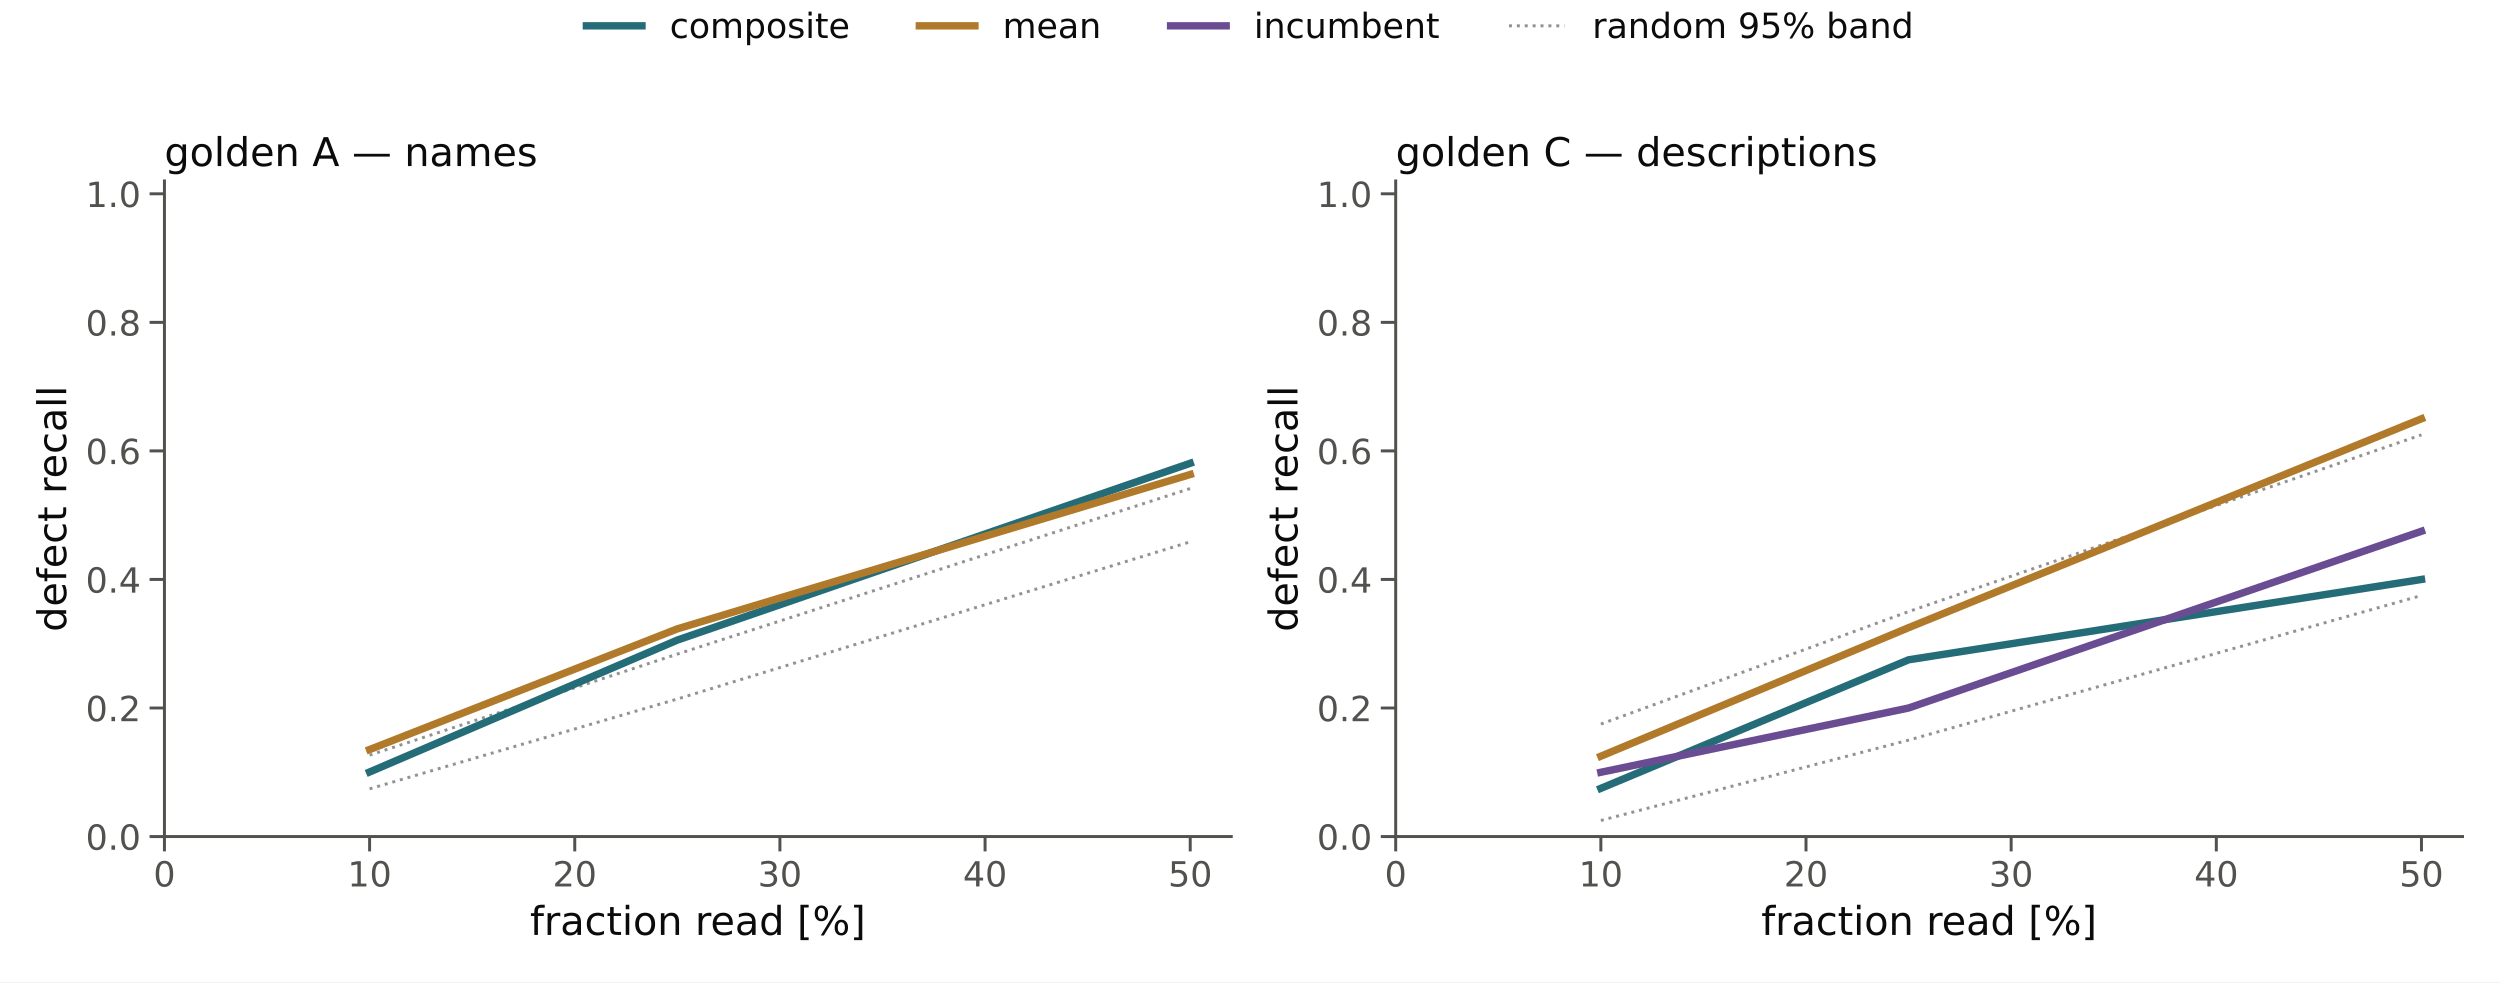
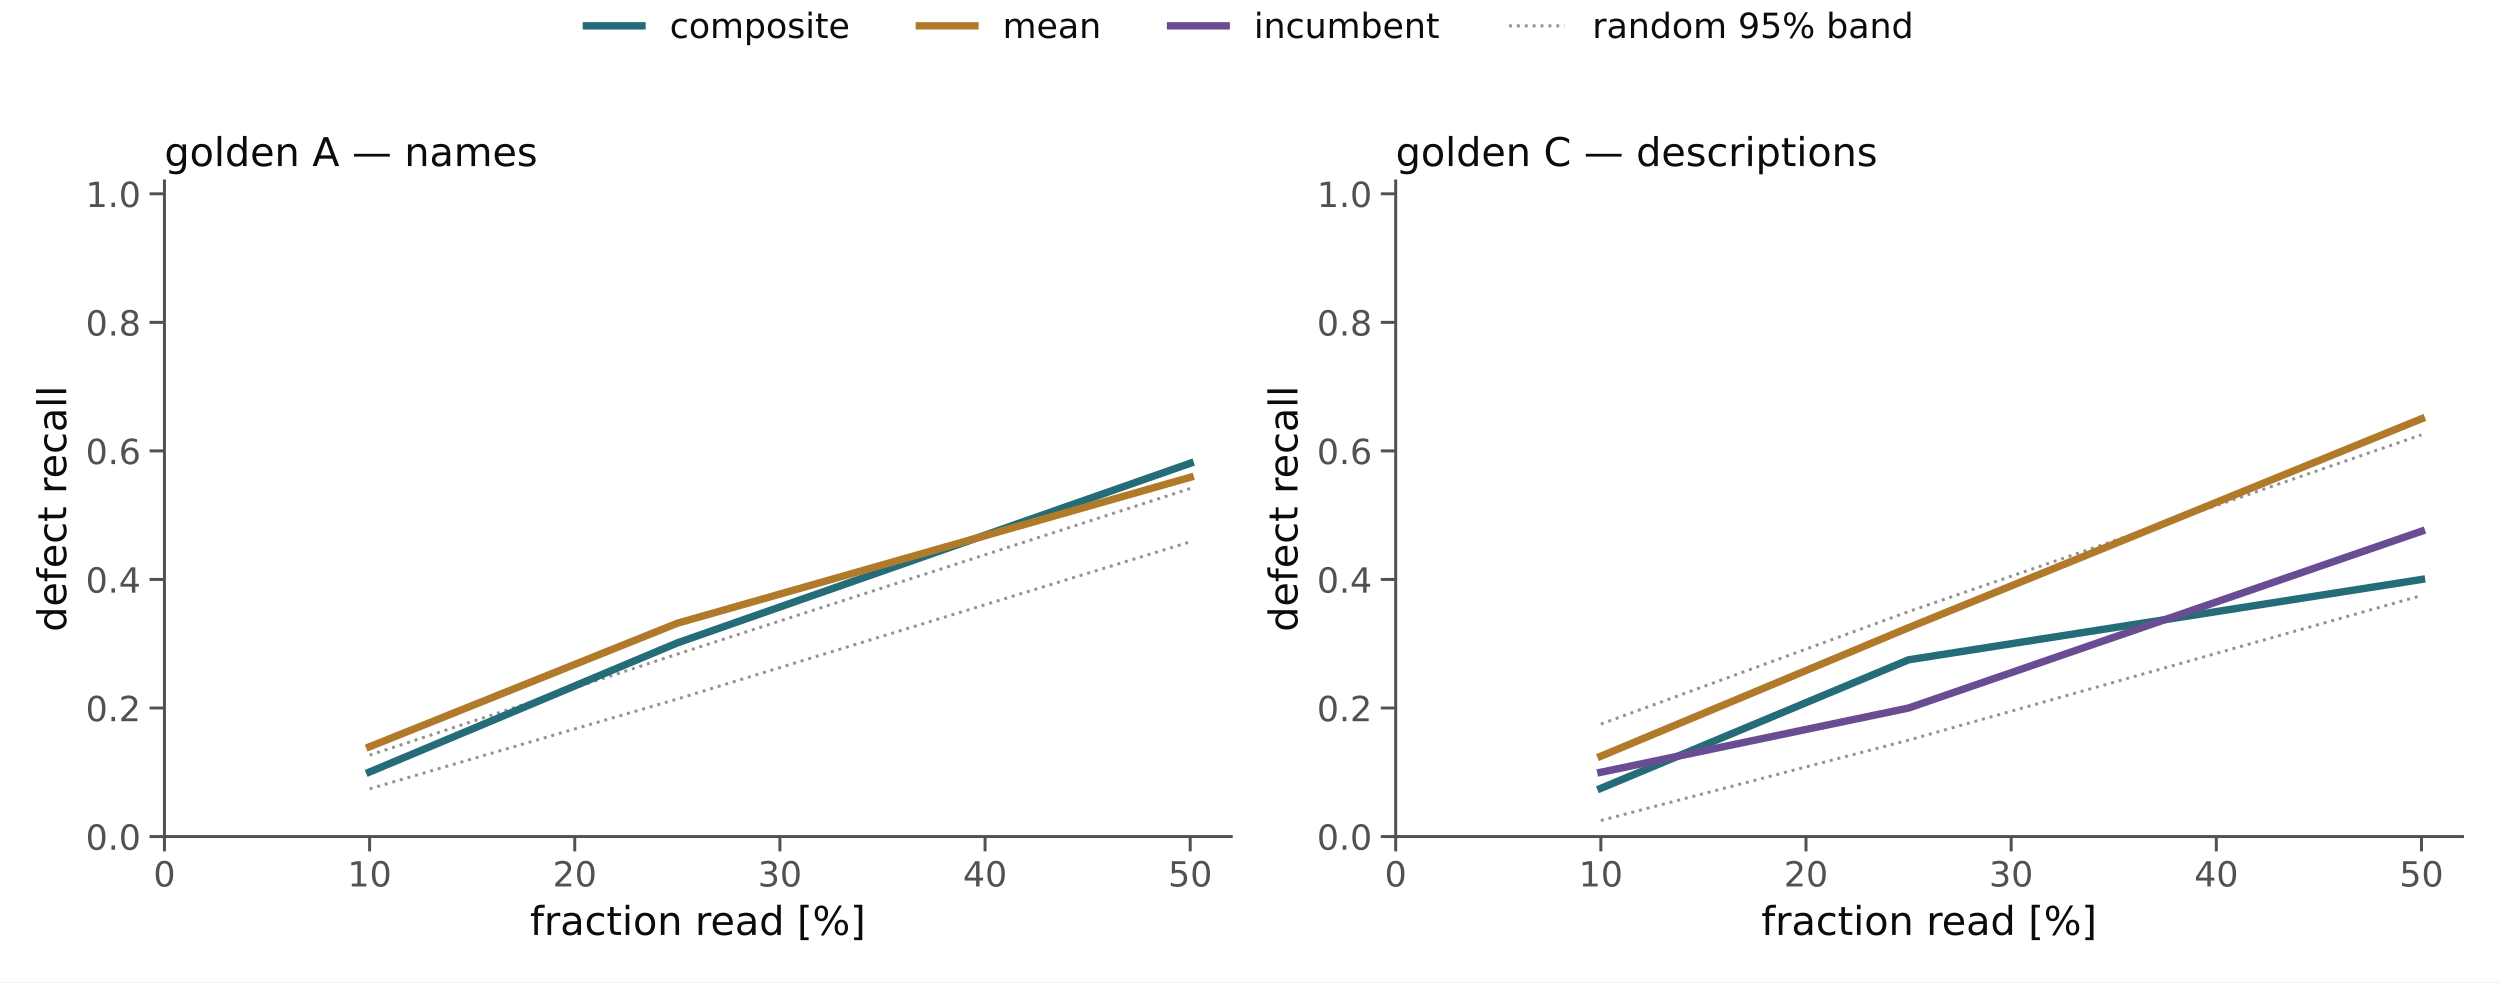
<svg xmlns="http://www.w3.org/2000/svg" xmlns:xlink="http://www.w3.org/1999/xlink" width="1008pt" height="396pt" viewBox="0 0 1008 396" version="1.1">
  <defs>
    <style type="text/css">*{stroke-linejoin: round; stroke-linecap: butt}</style>
  </defs>
  <g id="figure_1">
    <g id="patch_1">
      <path d="M 0 396  L 1008 396  L 1008 0  L 0 0  z " style="fill: #ffffff" />
    </g>
    <g id="axes_1">
      <g id="patch_2">
        <path d="M 66.304 337.296  L 496.44 337.296  L 496.44 72.96  L 66.304 72.96  z " style="fill: #ffffff" />
      </g>
      <g id="line2d_1">
-         <path d="M 149.022 318.058  L 273.1 281.844  L 479.896 218.471  " clip-path="url(#pbb25fc7403)" style="fill: none; stroke-dasharray: 1.2,1.98; stroke-dashoffset: 0; stroke: #929292; stroke-width: 1.2" />
+         <path d="M 149.022 318.058  L 273.1 281.844  L 479.896 218.471  " clip-path="url(#p9805dc45f2)" style="fill: none; stroke-dasharray: 1.2,1.98; stroke-dashoffset: 0; stroke: #929292; stroke-width: 1.2" />
      </g>
      <g id="line2d_2">
-         <path d="M 149.022 304.478  L 273.1 263.737  L 479.896 196.969  " clip-path="url(#pbb25fc7403)" style="fill: none; stroke-dasharray: 1.2,1.98; stroke-dashoffset: 0; stroke: #929292; stroke-width: 1.2" />
+         <path d="M 149.022 304.478  L 273.1 263.737  L 479.896 196.969  " clip-path="url(#p9805dc45f2)" style="fill: none; stroke-dasharray: 1.2,1.98; stroke-dashoffset: 0; stroke: #929292; stroke-width: 1.2" />
      </g>
      <g id="matplotlib.axis_1">
        <g id="xtick_1">
          <g id="line2d_3">
            <defs>
-               <path id="m5bf0caa13a" d="M 0 0  L 0 6  " style="stroke: #52514e; stroke-width: 1.2" />
+               <path id="m4ca67aa78f" d="M 0 0  L 0 6  " style="stroke: #52514e; stroke-width: 1.2" />
            </defs>
            <g>
-               <use xlink:href="#m5bf0caa13a" x="66.304" y="337.296" style="fill: #52514e; stroke: #52514e; stroke-width: 1.2" />
+               <use xlink:href="#m4ca67aa78f" x="66.304" y="337.296" style="fill: #52514e; stroke: #52514e; stroke-width: 1.2" />
            </g>
          </g>
          <g id="text_1">
            <g style="fill: #52514e" transform="translate(61.85 357.433) scale(0.14 -0.14)">
              <defs>
                <path id="DejaVuSans-13" d="M 2034 4250  Q 1547 4250 1301 3770  Q 1056 3291 1056 2328  Q 1056 1369 1301 889  Q 1547 409 2034 409  Q 2525 409 2770 889  Q 3016 1369 3016 2328  Q 3016 3291 2770 3770  Q 2525 4250 2034 4250  z M 2034 4750  Q 2819 4750 3233 4129  Q 3647 3509 3647 2328  Q 3647 1150 3233 529  Q 2819 -91 2034 -91  Q 1250 -91 836 529  Q 422 1150 422 2328  Q 422 3509 836 4129  Q 1250 4750 2034 4750  z " transform="scale(0.015625)" />
              </defs>
              <use xlink:href="#DejaVuSans-13" />
            </g>
          </g>
        </g>
        <g id="xtick_2">
          <g id="line2d_4">
            <g>
-               <use xlink:href="#m5bf0caa13a" x="149.022" y="337.296" style="fill: #52514e; stroke: #52514e; stroke-width: 1.2" />
+               <use xlink:href="#m4ca67aa78f" x="149.022" y="337.296" style="fill: #52514e; stroke: #52514e; stroke-width: 1.2" />
            </g>
          </g>
          <g id="text_2">
            <g style="fill: #52514e" transform="translate(140.1148 357.433) scale(0.14 -0.14)">
              <defs>
                <path id="DejaVuSans-14" d="M 794 531  L 1825 531  L 1825 4091  L 703 3866  L 703 4441  L 1819 4666  L 2450 4666  L 2450 531  L 3481 531  L 3481 0  L 794 0  L 794 531  z " transform="scale(0.015625)" />
              </defs>
              <use xlink:href="#DejaVuSans-14" />
              <use xlink:href="#DejaVuSans-13" transform="translate(63.625 0)" />
            </g>
          </g>
        </g>
        <g id="xtick_3">
          <g id="line2d_5">
            <g>
-               <use xlink:href="#m5bf0caa13a" x="231.741" y="337.296" style="fill: #52514e; stroke: #52514e; stroke-width: 1.2" />
+               <use xlink:href="#m4ca67aa78f" x="231.741" y="337.296" style="fill: #52514e; stroke: #52514e; stroke-width: 1.2" />
            </g>
          </g>
          <g id="text_3">
            <g style="fill: #52514e" transform="translate(222.8333 357.433) scale(0.14 -0.14)">
              <defs>
                <path id="DejaVuSans-15" d="M 1228 531  L 3431 531  L 3431 0  L 469 0  L 469 531  Q 828 903 1448 1529  Q 2069 2156 2228 2338  Q 2531 2678 2651 2914  Q 2772 3150 2772 3378  Q 2772 3750 2511 3984  Q 2250 4219 1831 4219  Q 1534 4219 1204 4116  Q 875 4013 500 3803  L 500 4441  Q 881 4594 1212 4672  Q 1544 4750 1819 4750  Q 2544 4750 2975 4387  Q 3406 4025 3406 3419  Q 3406 3131 3298 2873  Q 3191 2616 2906 2266  Q 2828 2175 2409 1742  Q 1991 1309 1228 531  z " transform="scale(0.015625)" />
              </defs>
              <use xlink:href="#DejaVuSans-15" />
              <use xlink:href="#DejaVuSans-13" transform="translate(63.625 0)" />
            </g>
          </g>
        </g>
        <g id="xtick_4">
          <g id="line2d_6">
            <g>
-               <use xlink:href="#m5bf0caa13a" x="314.459" y="337.296" style="fill: #52514e; stroke: #52514e; stroke-width: 1.2" />
+               <use xlink:href="#m4ca67aa78f" x="314.459" y="337.296" style="fill: #52514e; stroke: #52514e; stroke-width: 1.2" />
            </g>
          </g>
          <g id="text_4">
            <g style="fill: #52514e" transform="translate(305.5518 357.433) scale(0.14 -0.14)">
              <defs>
                <path id="DejaVuSans-16" d="M 2597 2516  Q 3050 2419 3304 2112  Q 3559 1806 3559 1356  Q 3559 666 3084 287  Q 2609 -91 1734 -91  Q 1441 -91 1130 -33  Q 819 25 488 141  L 488 750  Q 750 597 1062 519  Q 1375 441 1716 441  Q 2309 441 2620 675  Q 2931 909 2931 1356  Q 2931 1769 2642 2001  Q 2353 2234 1838 2234  L 1294 2234  L 1294 2753  L 1863 2753  Q 2328 2753 2575 2939  Q 2822 3125 2822 3475  Q 2822 3834 2567 4026  Q 2313 4219 1838 4219  Q 1578 4219 1281 4162  Q 984 4106 628 3988  L 628 4550  Q 988 4650 1302 4700  Q 1616 4750 1894 4750  Q 2613 4750 3031 4423  Q 3450 4097 3450 3541  Q 3450 3153 3228 2886  Q 3006 2619 2597 2516  z " transform="scale(0.015625)" />
              </defs>
              <use xlink:href="#DejaVuSans-16" />
              <use xlink:href="#DejaVuSans-13" transform="translate(63.625 0)" />
            </g>
          </g>
        </g>
        <g id="xtick_5">
          <g id="line2d_7">
            <g>
-               <use xlink:href="#m5bf0caa13a" x="397.178" y="337.296" style="fill: #52514e; stroke: #52514e; stroke-width: 1.2" />
+               <use xlink:href="#m4ca67aa78f" x="397.178" y="337.296" style="fill: #52514e; stroke: #52514e; stroke-width: 1.2" />
            </g>
          </g>
          <g id="text_5">
            <g style="fill: #52514e" transform="translate(388.2703 357.433) scale(0.14 -0.14)">
              <defs>
                <path id="DejaVuSans-17" d="M 2419 4116  L 825 1625  L 2419 1625  L 2419 4116  z M 2253 4666  L 3047 4666  L 3047 1625  L 3713 1625  L 3713 1100  L 3047 1100  L 3047 0  L 2419 0  L 2419 1100  L 313 1100  L 313 1709  L 2253 4666  z " transform="scale(0.015625)" />
              </defs>
              <use xlink:href="#DejaVuSans-17" />
              <use xlink:href="#DejaVuSans-13" transform="translate(63.625 0)" />
            </g>
          </g>
        </g>
        <g id="xtick_6">
          <g id="line2d_8">
            <g>
-               <use xlink:href="#m5bf0caa13a" x="479.896" y="337.296" style="fill: #52514e; stroke: #52514e; stroke-width: 1.2" />
+               <use xlink:href="#m4ca67aa78f" x="479.896" y="337.296" style="fill: #52514e; stroke: #52514e; stroke-width: 1.2" />
            </g>
          </g>
          <g id="text_6">
            <g style="fill: #52514e" transform="translate(470.9888 357.433) scale(0.14 -0.14)">
              <defs>
                <path id="DejaVuSans-18" d="M 691 4666  L 3169 4666  L 3169 4134  L 1269 4134  L 1269 2991  Q 1406 3038 1543 3061  Q 1681 3084 1819 3084  Q 2600 3084 3056 2656  Q 3513 2228 3513 1497  Q 3513 744 3044 326  Q 2575 -91 1722 -91  Q 1428 -91 1123 -41  Q 819 9 494 109  L 494 744  Q 775 591 1075 516  Q 1375 441 1709 441  Q 2250 441 2565 725  Q 2881 1009 2881 1497  Q 2881 1984 2565 2268  Q 2250 2553 1709 2553  Q 1456 2553 1204 2497  Q 953 2441 691 2322  L 691 4666  z " transform="scale(0.015625)" />
              </defs>
              <use xlink:href="#DejaVuSans-18" />
              <use xlink:href="#DejaVuSans-13" transform="translate(63.625 0)" />
            </g>
          </g>
        </g>
        <g id="text_7">
          <g style="fill: #0b0b0b" transform="translate(213.6969 376.9538) scale(0.16 -0.16)">
            <defs>
              <path id="DejaVuSans-49" d="M 2375 4863  L 2375 4384  L 1825 4384  Q 1516 4384 1395 4259  Q 1275 4134 1275 3809  L 1275 3500  L 2222 3500  L 2222 3053  L 1275 3053  L 1275 0  L 697 0  L 697 3053  L 147 3053  L 147 3500  L 697 3500  L 697 3744  Q 697 4328 969 4595  Q 1241 4863 1831 4863  L 2375 4863  z " transform="scale(0.015625)" />
              <path id="DejaVuSans-55" d="M 2631 2963  Q 2534 3019 2420 3045  Q 2306 3072 2169 3072  Q 1681 3072 1420 2755  Q 1159 2438 1159 1844  L 1159 0  L 581 0  L 581 3500  L 1159 3500  L 1159 2956  Q 1341 3275 1631 3429  Q 1922 3584 2338 3584  Q 2397 3584 2469 3576  Q 2541 3569 2628 3553  L 2631 2963  z " transform="scale(0.015625)" />
              <path id="DejaVuSans-44" d="M 2194 1759  Q 1497 1759 1228 1600  Q 959 1441 959 1056  Q 959 750 1161 570  Q 1363 391 1709 391  Q 2188 391 2477 730  Q 2766 1069 2766 1631  L 2766 1759  L 2194 1759  z M 3341 1997  L 3341 0  L 2766 0  L 2766 531  Q 2569 213 2275 61  Q 1981 -91 1556 -91  Q 1019 -91 701 211  Q 384 513 384 1019  Q 384 1609 779 1909  Q 1175 2209 1959 2209  L 2766 2209  L 2766 2266  Q 2766 2663 2505 2880  Q 2244 3097 1772 3097  Q 1472 3097 1187 3025  Q 903 2953 641 2809  L 641 3341  Q 956 3463 1253 3523  Q 1550 3584 1831 3584  Q 2591 3584 2966 3190  Q 3341 2797 3341 1997  z " transform="scale(0.015625)" />
              <path id="DejaVuSans-46" d="M 3122 3366  L 3122 2828  Q 2878 2963 2633 3030  Q 2388 3097 2138 3097  Q 1578 3097 1268 2742  Q 959 2388 959 1747  Q 959 1106 1268 751  Q 1578 397 2138 397  Q 2388 397 2633 464  Q 2878 531 3122 666  L 3122 134  Q 2881 22 2623 -34  Q 2366 -91 2075 -91  Q 1284 -91 818 406  Q 353 903 353 1747  Q 353 2603 823 3093  Q 1294 3584 2113 3584  Q 2378 3584 2631 3529  Q 2884 3475 3122 3366  z " transform="scale(0.015625)" />
              <path id="DejaVuSans-57" d="M 1172 4494  L 1172 3500  L 2356 3500  L 2356 3053  L 1172 3053  L 1172 1153  Q 1172 725 1289 603  Q 1406 481 1766 481  L 2356 481  L 2356 0  L 1766 0  Q 1100 0 847 248  Q 594 497 594 1153  L 594 3053  L 172 3053  L 172 3500  L 594 3500  L 594 4494  L 1172 4494  z " transform="scale(0.015625)" />
              <path id="DejaVuSans-4c" d="M 603 3500  L 1178 3500  L 1178 0  L 603 0  L 603 3500  z M 603 4863  L 1178 4863  L 1178 4134  L 603 4134  L 603 4863  z " transform="scale(0.015625)" />
              <path id="DejaVuSans-52" d="M 1959 3097  Q 1497 3097 1228 2736  Q 959 2375 959 1747  Q 959 1119 1226 758  Q 1494 397 1959 397  Q 2419 397 2687 759  Q 2956 1122 2956 1747  Q 2956 2369 2687 2733  Q 2419 3097 1959 3097  z M 1959 3584  Q 2709 3584 3137 3096  Q 3566 2609 3566 1747  Q 3566 888 3137 398  Q 2709 -91 1959 -91  Q 1206 -91 779 398  Q 353 888 353 1747  Q 353 2609 779 3096  Q 1206 3584 1959 3584  z " transform="scale(0.015625)" />
              <path id="DejaVuSans-51" d="M 3513 2113  L 3513 0  L 2938 0  L 2938 2094  Q 2938 2591 2744 2837  Q 2550 3084 2163 3084  Q 1697 3084 1428 2787  Q 1159 2491 1159 1978  L 1159 0  L 581 0  L 581 3500  L 1159 3500  L 1159 2956  Q 1366 3272 1645 3428  Q 1925 3584 2291 3584  Q 2894 3584 3203 3211  Q 3513 2838 3513 2113  z " transform="scale(0.015625)" />
              <path id="DejaVuSans-3" transform="scale(0.015625)" />
              <path id="DejaVuSans-48" d="M 3597 1894  L 3597 1613  L 953 1613  Q 991 1019 1311 708  Q 1631 397 2203 397  Q 2534 397 2845 478  Q 3156 559 3463 722  L 3463 178  Q 3153 47 2828 -22  Q 2503 -91 2169 -91  Q 1331 -91 842 396  Q 353 884 353 1716  Q 353 2575 817 3079  Q 1281 3584 2069 3584  Q 2775 3584 3186 3129  Q 3597 2675 3597 1894  z M 3022 2063  Q 3016 2534 2758 2815  Q 2500 3097 2075 3097  Q 1594 3097 1305 2825  Q 1016 2553 972 2059  L 3022 2063  z " transform="scale(0.015625)" />
              <path id="DejaVuSans-47" d="M 2906 2969  L 2906 4863  L 3481 4863  L 3481 0  L 2906 0  L 2906 525  Q 2725 213 2448 61  Q 2172 -91 1784 -91  Q 1150 -91 751 415  Q 353 922 353 1747  Q 353 2572 751 3078  Q 1150 3584 1784 3584  Q 2172 3584 2448 3432  Q 2725 3281 2906 2969  z M 947 1747  Q 947 1113 1208 752  Q 1469 391 1925 391  Q 2381 391 2643 752  Q 2906 1113 2906 1747  Q 2906 2381 2643 2742  Q 2381 3103 1925 3103  Q 1469 3103 1208 2742  Q 947 2381 947 1747  z " transform="scale(0.015625)" />
              <path id="DejaVuSans-3e" d="M 550 4863  L 1875 4863  L 1875 4416  L 1125 4416  L 1125 -397  L 1875 -397  L 1875 -844  L 550 -844  L 550 4863  z " transform="scale(0.015625)" />
              <path id="DejaVuSans-8" d="M 4653 2053  Q 4381 2053 4226 1822  Q 4072 1591 4072 1178  Q 4072 772 4226 539  Q 4381 306 4653 306  Q 4919 306 5073 539  Q 5228 772 5228 1178  Q 5228 1588 5073 1820  Q 4919 2053 4653 2053  z M 4653 2450  Q 5147 2450 5437 2106  Q 5728 1763 5728 1178  Q 5728 594 5436 251  Q 5144 -91 4653 -91  Q 4153 -91 3862 251  Q 3572 594 3572 1178  Q 3572 1766 3864 2108  Q 4156 2450 4653 2450  z M 1428 4353  Q 1159 4353 1004 4120  Q 850 3888 850 3481  Q 850 3069 1003 2837  Q 1156 2606 1428 2606  Q 1700 2606 1854 2837  Q 2009 3069 2009 3481  Q 2009 3884 1853 4118  Q 1697 4353 1428 4353  z M 4250 4750  L 4750 4750  L 1831 -91  L 1331 -91  L 4250 4750  z M 1428 4750  Q 1922 4750 2215 4408  Q 2509 4066 2509 3481  Q 2509 2891 2217 2550  Q 1925 2209 1428 2209  Q 931 2209 642 2551  Q 353 2894 353 3481  Q 353 4063 643 4406  Q 934 4750 1428 4750  z " transform="scale(0.015625)" />
              <path id="DejaVuSans-40" d="M 1947 4863  L 1947 -844  L 622 -844  L 622 -397  L 1369 -397  L 1369 4416  L 622 4416  L 622 4863  L 1947 4863  z " transform="scale(0.015625)" />
            </defs>
            <use xlink:href="#DejaVuSans-49" />
            <use xlink:href="#DejaVuSans-55" transform="translate(35.20312 0)" />
            <use xlink:href="#DejaVuSans-44" transform="translate(76.3125 0)" />
            <use xlink:href="#DejaVuSans-46" transform="translate(137.5938 0)" />
            <use xlink:href="#DejaVuSans-57" transform="translate(192.5781 0)" />
            <use xlink:href="#DejaVuSans-4c" transform="translate(231.7812 0)" />
            <use xlink:href="#DejaVuSans-52" transform="translate(259.5625 0)" />
            <use xlink:href="#DejaVuSans-51" transform="translate(320.75 0)" />
            <use xlink:href="#DejaVuSans-3" transform="translate(384.125 0)" />
            <use xlink:href="#DejaVuSans-55" transform="translate(415.9062 0)" />
            <use xlink:href="#DejaVuSans-48" transform="translate(454.8125 0)" />
            <use xlink:href="#DejaVuSans-44" transform="translate(516.3438 0)" />
            <use xlink:href="#DejaVuSans-47" transform="translate(577.625 0)" />
            <use xlink:href="#DejaVuSans-3" transform="translate(641.1094 0)" />
            <use xlink:href="#DejaVuSans-3e" transform="translate(672.8906 0)" />
            <use xlink:href="#DejaVuSans-8" transform="translate(711.9062 0)" />
            <use xlink:href="#DejaVuSans-40" transform="translate(806.9219 0)" />
          </g>
        </g>
      </g>
      <g id="matplotlib.axis_2">
        <g id="ytick_1">
          <g id="line2d_9">
            <defs>
-               <path id="m9a1c92a030" d="M 0 0  L -6 0  " style="stroke: #52514e; stroke-width: 1.2" />
+               <path id="m4fc214019d" d="M 0 0  L -6 0  " style="stroke: #52514e; stroke-width: 1.2" />
            </defs>
            <g>
-               <use xlink:href="#m9a1c92a030" x="66.304" y="337.296" style="fill: #52514e; stroke: #52514e; stroke-width: 1.2" />
+               <use xlink:href="#m4fc214019d" x="66.304" y="337.296" style="fill: #52514e; stroke: #52514e; stroke-width: 1.2" />
            </g>
          </g>
          <g id="text_8">
            <g style="fill: #52514e" transform="translate(34.53937 342.6146) scale(0.14 -0.14)">
              <defs>
                <path id="DejaVuSans-11" d="M 684 794  L 1344 794  L 1344 0  L 684 0  L 684 794  z " transform="scale(0.015625)" />
              </defs>
              <use xlink:href="#DejaVuSans-13" />
              <use xlink:href="#DejaVuSans-11" transform="translate(63.625 0)" />
              <use xlink:href="#DejaVuSans-13" transform="translate(95.40625 0)" />
            </g>
          </g>
        </g>
        <g id="ytick_2">
          <g id="line2d_10">
            <g>
-               <use xlink:href="#m9a1c92a030" x="66.304" y="285.466" style="fill: #52514e; stroke: #52514e; stroke-width: 1.2" />
+               <use xlink:href="#m4fc214019d" x="66.304" y="285.466" style="fill: #52514e; stroke: #52514e; stroke-width: 1.2" />
            </g>
          </g>
          <g id="text_9">
            <g style="fill: #52514e" transform="translate(34.53937 290.784) scale(0.14 -0.14)">
              <use xlink:href="#DejaVuSans-13" />
              <use xlink:href="#DejaVuSans-11" transform="translate(63.625 0)" />
              <use xlink:href="#DejaVuSans-15" transform="translate(95.40625 0)" />
            </g>
          </g>
        </g>
        <g id="ytick_3">
          <g id="line2d_11">
            <g>
-               <use xlink:href="#m9a1c92a030" x="66.304" y="233.635" style="fill: #52514e; stroke: #52514e; stroke-width: 1.2" />
+               <use xlink:href="#m4fc214019d" x="66.304" y="233.635" style="fill: #52514e; stroke: #52514e; stroke-width: 1.2" />
            </g>
          </g>
          <g id="text_10">
            <g style="fill: #52514e" transform="translate(34.53937 238.9533) scale(0.14 -0.14)">
              <use xlink:href="#DejaVuSans-13" />
              <use xlink:href="#DejaVuSans-11" transform="translate(63.625 0)" />
              <use xlink:href="#DejaVuSans-17" transform="translate(95.40625 0)" />
            </g>
          </g>
        </g>
        <g id="ytick_4">
          <g id="line2d_12">
            <g>
-               <use xlink:href="#m9a1c92a030" x="66.304" y="181.804" style="fill: #52514e; stroke: #52514e; stroke-width: 1.2" />
+               <use xlink:href="#m4fc214019d" x="66.304" y="181.804" style="fill: #52514e; stroke: #52514e; stroke-width: 1.2" />
            </g>
          </g>
          <g id="text_11">
            <g style="fill: #52514e" transform="translate(34.53937 187.1227) scale(0.14 -0.14)">
              <defs>
                <path id="DejaVuSans-19" d="M 2113 2584  Q 1688 2584 1439 2293  Q 1191 2003 1191 1497  Q 1191 994 1439 701  Q 1688 409 2113 409  Q 2538 409 2786 701  Q 3034 994 3034 1497  Q 3034 2003 2786 2293  Q 2538 2584 2113 2584  z M 3366 4563  L 3366 3988  Q 3128 4100 2886 4159  Q 2644 4219 2406 4219  Q 1781 4219 1451 3797  Q 1122 3375 1075 2522  Q 1259 2794 1537 2939  Q 1816 3084 2150 3084  Q 2853 3084 3261 2657  Q 3669 2231 3669 1497  Q 3669 778 3244 343  Q 2819 -91 2113 -91  Q 1303 -91 875 529  Q 447 1150 447 2328  Q 447 3434 972 4092  Q 1497 4750 2381 4750  Q 2619 4750 2861 4703  Q 3103 4656 3366 4563  z " transform="scale(0.015625)" />
              </defs>
              <use xlink:href="#DejaVuSans-13" />
              <use xlink:href="#DejaVuSans-11" transform="translate(63.625 0)" />
              <use xlink:href="#DejaVuSans-19" transform="translate(95.40625 0)" />
            </g>
          </g>
        </g>
        <g id="ytick_5">
          <g id="line2d_13">
            <g>
-               <use xlink:href="#m9a1c92a030" x="66.304" y="129.974" style="fill: #52514e; stroke: #52514e; stroke-width: 1.2" />
+               <use xlink:href="#m4fc214019d" x="66.304" y="129.974" style="fill: #52514e; stroke: #52514e; stroke-width: 1.2" />
            </g>
          </g>
          <g id="text_12">
            <g style="fill: #52514e" transform="translate(34.53937 135.2921) scale(0.14 -0.14)">
              <defs>
                <path id="DejaVuSans-1b" d="M 2034 2216  Q 1584 2216 1326 1975  Q 1069 1734 1069 1313  Q 1069 891 1326 650  Q 1584 409 2034 409  Q 2484 409 2743 651  Q 3003 894 3003 1313  Q 3003 1734 2745 1975  Q 2488 2216 2034 2216  z M 1403 2484  Q 997 2584 770 2862  Q 544 3141 544 3541  Q 544 4100 942 4425  Q 1341 4750 2034 4750  Q 2731 4750 3128 4425  Q 3525 4100 3525 3541  Q 3525 3141 3298 2862  Q 3072 2584 2669 2484  Q 3125 2378 3379 2068  Q 3634 1759 3634 1313  Q 3634 634 3220 271  Q 2806 -91 2034 -91  Q 1263 -91 848 271  Q 434 634 434 1313  Q 434 1759 690 2068  Q 947 2378 1403 2484  z M 1172 3481  Q 1172 3119 1398 2916  Q 1625 2713 2034 2713  Q 2441 2713 2670 2916  Q 2900 3119 2900 3481  Q 2900 3844 2670 4047  Q 2441 4250 2034 4250  Q 1625 4250 1398 4047  Q 1172 3844 1172 3481  z " transform="scale(0.015625)" />
              </defs>
              <use xlink:href="#DejaVuSans-13" />
              <use xlink:href="#DejaVuSans-11" transform="translate(63.625 0)" />
              <use xlink:href="#DejaVuSans-1b" transform="translate(95.40625 0)" />
            </g>
          </g>
        </g>
        <g id="ytick_6">
          <g id="line2d_14">
            <g>
-               <use xlink:href="#m9a1c92a030" x="66.304" y="78.143" style="fill: #52514e; stroke: #52514e; stroke-width: 1.2" />
+               <use xlink:href="#m4fc214019d" x="66.304" y="78.143" style="fill: #52514e; stroke: #52514e; stroke-width: 1.2" />
            </g>
          </g>
          <g id="text_13">
            <g style="fill: #52514e" transform="translate(34.53937 83.46142) scale(0.14 -0.14)">
              <use xlink:href="#DejaVuSans-14" />
              <use xlink:href="#DejaVuSans-11" transform="translate(63.625 0)" />
              <use xlink:href="#DejaVuSans-13" transform="translate(95.40625 0)" />
            </g>
          </g>
        </g>
        <g id="text_14">
          <g style="fill: #0b0b0b" transform="translate(26.69562 254.7269) rotate(-90) scale(0.16 -0.16)">
            <defs>
              <path id="DejaVuSans-4f" d="M 603 4863  L 1178 4863  L 1178 0  L 603 0  L 603 4863  z " transform="scale(0.015625)" />
            </defs>
            <use xlink:href="#DejaVuSans-47" />
            <use xlink:href="#DejaVuSans-48" transform="translate(63.48438 0)" />
            <use xlink:href="#DejaVuSans-49" transform="translate(125.0156 0)" />
            <use xlink:href="#DejaVuSans-48" transform="translate(160.2188 0)" />
            <use xlink:href="#DejaVuSans-46" transform="translate(221.75 0)" />
            <use xlink:href="#DejaVuSans-57" transform="translate(276.7344 0)" />
            <use xlink:href="#DejaVuSans-3" transform="translate(315.9375 0)" />
            <use xlink:href="#DejaVuSans-55" transform="translate(347.7188 0)" />
            <use xlink:href="#DejaVuSans-48" transform="translate(386.625 0)" />
            <use xlink:href="#DejaVuSans-46" transform="translate(448.1562 0)" />
            <use xlink:href="#DejaVuSans-44" transform="translate(503.1406 0)" />
            <use xlink:href="#DejaVuSans-4f" transform="translate(564.4219 0)" />
            <use xlink:href="#DejaVuSans-4f" transform="translate(592.2031 0)" />
          </g>
        </g>
      </g>
      <g id="patch_3">
        <path d="M 66.304 337.296  L 66.304 72.96  " style="fill: none; stroke: #52514e; stroke-width: 1.2; stroke-linejoin: miter; stroke-linecap: square" />
      </g>
      <g id="patch_4">
        <path d="M 66.304 337.296  L 496.44 337.296  " style="fill: none; stroke: #52514e; stroke-width: 1.2; stroke-linejoin: miter; stroke-linecap: square" />
      </g>
      <g id="line2d_15">
-         <path d="M 149.022 311.268  L 273.1 258.079  L 479.896 186.784  " clip-path="url(#pbb25fc7403)" style="fill: none; stroke: #246c78; stroke-width: 3; stroke-linecap: square" />
+         <path d="M 149.022 311.268  L 273.1 259.211  L 479.896 186.784  " clip-path="url(#p9805dc45f2)" style="fill: none; stroke: #246c78; stroke-width: 3; stroke-linecap: square" />
      </g>
      <g id="line2d_16">
-         <path d="M 149.022 302.214  L 273.1 253.552  L 479.896 191.31  " clip-path="url(#pbb25fc7403)" style="fill: none; stroke: #b07a2a; stroke-width: 3; stroke-linecap: square" />
+         <path d="M 149.022 301.083  L 273.1 251.289  L 479.896 192.442  " clip-path="url(#p9805dc45f2)" style="fill: none; stroke: #b07a2a; stroke-width: 3; stroke-linecap: square" />
      </g>
      <g id="text_15">
        <g style="fill: #0b0b0b" transform="translate(66.30375 66.96) scale(0.16 -0.16)">
          <defs>
            <path id="DejaVuSans-4a" d="M 2906 1791  Q 2906 2416 2648 2759  Q 2391 3103 1925 3103  Q 1463 3103 1205 2759  Q 947 2416 947 1791  Q 947 1169 1205 825  Q 1463 481 1925 481  Q 2391 481 2648 825  Q 2906 1169 2906 1791  z M 3481 434  Q 3481 -459 3084 -895  Q 2688 -1331 1869 -1331  Q 1566 -1331 1297 -1286  Q 1028 -1241 775 -1147  L 775 -588  Q 1028 -725 1275 -790  Q 1522 -856 1778 -856  Q 2344 -856 2625 -561  Q 2906 -266 2906 331  L 2906 616  Q 2728 306 2450 153  Q 2172 0 1784 0  Q 1141 0 747 490  Q 353 981 353 1791  Q 353 2603 747 3093  Q 1141 3584 1784 3584  Q 2172 3584 2450 3431  Q 2728 3278 2906 2969  L 2906 3500  L 3481 3500  L 3481 434  z " transform="scale(0.015625)" />
            <path id="DejaVuSans-24" d="M 2188 4044  L 1331 1722  L 3047 1722  L 2188 4044  z M 1831 4666  L 2547 4666  L 4325 0  L 3669 0  L 3244 1197  L 1141 1197  L 716 0  L 50 0  L 1831 4666  z " transform="scale(0.015625)" />
            <path id="DejaVuSans-af6" d="M 313 1978  L 6088 1978  L 6088 1528  L 313 1528  L 313 1978  z " transform="scale(0.015625)" />
            <path id="DejaVuSans-50" d="M 3328 2828  Q 3544 3216 3844 3400  Q 4144 3584 4550 3584  Q 5097 3584 5394 3201  Q 5691 2819 5691 2113  L 5691 0  L 5113 0  L 5113 2094  Q 5113 2597 4934 2840  Q 4756 3084 4391 3084  Q 3944 3084 3684 2787  Q 3425 2491 3425 1978  L 3425 0  L 2847 0  L 2847 2094  Q 2847 2600 2669 2842  Q 2491 3084 2119 3084  Q 1678 3084 1418 2786  Q 1159 2488 1159 1978  L 1159 0  L 581 0  L 581 3500  L 1159 3500  L 1159 2956  Q 1356 3278 1631 3431  Q 1906 3584 2284 3584  Q 2666 3584 2933 3390  Q 3200 3197 3328 2828  z " transform="scale(0.015625)" />
            <path id="DejaVuSans-56" d="M 2834 3397  L 2834 2853  Q 2591 2978 2328 3040  Q 2066 3103 1784 3103  Q 1356 3103 1142 2972  Q 928 2841 928 2578  Q 928 2378 1081 2264  Q 1234 2150 1697 2047  L 1894 2003  Q 2506 1872 2764 1633  Q 3022 1394 3022 966  Q 3022 478 2636 193  Q 2250 -91 1575 -91  Q 1294 -91 989 -36  Q 684 19 347 128  L 347 722  Q 666 556 975 473  Q 1284 391 1588 391  Q 1994 391 2212 530  Q 2431 669 2431 922  Q 2431 1156 2273 1281  Q 2116 1406 1581 1522  L 1381 1569  Q 847 1681 609 1914  Q 372 2147 372 2553  Q 372 3047 722 3315  Q 1072 3584 1716 3584  Q 2034 3584 2315 3537  Q 2597 3491 2834 3397  z " transform="scale(0.015625)" />
          </defs>
          <use xlink:href="#DejaVuSans-4a" />
          <use xlink:href="#DejaVuSans-52" transform="translate(63.48438 0)" />
          <use xlink:href="#DejaVuSans-4f" transform="translate(124.6719 0)" />
          <use xlink:href="#DejaVuSans-47" transform="translate(152.4531 0)" />
          <use xlink:href="#DejaVuSans-48" transform="translate(215.9375 0)" />
          <use xlink:href="#DejaVuSans-51" transform="translate(277.4688 0)" />
          <use xlink:href="#DejaVuSans-3" transform="translate(340.8438 0)" />
          <use xlink:href="#DejaVuSans-24" transform="translate(372.625 0)" />
          <use xlink:href="#DejaVuSans-3" transform="translate(441.0312 0)" />
          <use xlink:href="#DejaVuSans-af6" transform="translate(472.8125 0)" />
          <use xlink:href="#DejaVuSans-3" transform="translate(572.8125 0)" />
          <use xlink:href="#DejaVuSans-51" transform="translate(604.5938 0)" />
          <use xlink:href="#DejaVuSans-44" transform="translate(667.9688 0)" />
          <use xlink:href="#DejaVuSans-50" transform="translate(729.25 0)" />
          <use xlink:href="#DejaVuSans-48" transform="translate(826.6562 0)" />
          <use xlink:href="#DejaVuSans-56" transform="translate(888.1875 0)" />
        </g>
      </g>
    </g>
    <g id="axes_2">
      <g id="patch_5">
        <path d="M 562.744 337.296  L 992.88 337.296  L 992.88 72.96  L 562.744 72.96  z " style="fill: #ffffff" />
      </g>
      <g id="line2d_17">
-         <path d="M 645.462 330.817  L 769.54 298.423  L 976.336 240.114  " clip-path="url(#p840aab16b9)" style="fill: none; stroke-dasharray: 1.2,1.98; stroke-dashoffset: 0; stroke: #929292; stroke-width: 1.2" />
+         <path d="M 645.462 330.817  L 769.54 298.423  L 976.336 240.114  " clip-path="url(#p40be352040)" style="fill: none; stroke-dasharray: 1.2,1.98; stroke-dashoffset: 0; stroke: #929292; stroke-width: 1.2" />
      </g>
      <g id="line2d_18">
-         <path d="M 645.462 291.944  L 769.54 246.593  L 976.336 175.326  " clip-path="url(#p840aab16b9)" style="fill: none; stroke-dasharray: 1.2,1.98; stroke-dashoffset: 0; stroke: #929292; stroke-width: 1.2" />
+         <path d="M 645.462 291.944  L 769.54 246.593  L 976.336 175.326  " clip-path="url(#p40be352040)" style="fill: none; stroke-dasharray: 1.2,1.98; stroke-dashoffset: 0; stroke: #929292; stroke-width: 1.2" />
      </g>
      <g id="matplotlib.axis_3">
        <g id="xtick_7">
          <g id="line2d_19">
            <g>
-               <use xlink:href="#m5bf0caa13a" x="562.744" y="337.296" style="fill: #52514e; stroke: #52514e; stroke-width: 1.2" />
+               <use xlink:href="#m4ca67aa78f" x="562.744" y="337.296" style="fill: #52514e; stroke: #52514e; stroke-width: 1.2" />
            </g>
          </g>
          <g id="text_16">
            <g style="fill: #52514e" transform="translate(558.29 357.433) scale(0.14 -0.14)">
              <use xlink:href="#DejaVuSans-13" />
            </g>
          </g>
        </g>
        <g id="xtick_8">
          <g id="line2d_20">
            <g>
-               <use xlink:href="#m5bf0caa13a" x="645.462" y="337.296" style="fill: #52514e; stroke: #52514e; stroke-width: 1.2" />
+               <use xlink:href="#m4ca67aa78f" x="645.462" y="337.296" style="fill: #52514e; stroke: #52514e; stroke-width: 1.2" />
            </g>
          </g>
          <g id="text_17">
            <g style="fill: #52514e" transform="translate(636.5548 357.433) scale(0.14 -0.14)">
              <use xlink:href="#DejaVuSans-14" />
              <use xlink:href="#DejaVuSans-13" transform="translate(63.625 0)" />
            </g>
          </g>
        </g>
        <g id="xtick_9">
          <g id="line2d_21">
            <g>
-               <use xlink:href="#m5bf0caa13a" x="728.181" y="337.296" style="fill: #52514e; stroke: #52514e; stroke-width: 1.2" />
+               <use xlink:href="#m4ca67aa78f" x="728.181" y="337.296" style="fill: #52514e; stroke: #52514e; stroke-width: 1.2" />
            </g>
          </g>
          <g id="text_18">
            <g style="fill: #52514e" transform="translate(719.2733 357.433) scale(0.14 -0.14)">
              <use xlink:href="#DejaVuSans-15" />
              <use xlink:href="#DejaVuSans-13" transform="translate(63.625 0)" />
            </g>
          </g>
        </g>
        <g id="xtick_10">
          <g id="line2d_22">
            <g>
-               <use xlink:href="#m5bf0caa13a" x="810.899" y="337.296" style="fill: #52514e; stroke: #52514e; stroke-width: 1.2" />
+               <use xlink:href="#m4ca67aa78f" x="810.899" y="337.296" style="fill: #52514e; stroke: #52514e; stroke-width: 1.2" />
            </g>
          </g>
          <g id="text_19">
            <g style="fill: #52514e" transform="translate(801.9918 357.433) scale(0.14 -0.14)">
              <use xlink:href="#DejaVuSans-16" />
              <use xlink:href="#DejaVuSans-13" transform="translate(63.625 0)" />
            </g>
          </g>
        </g>
        <g id="xtick_11">
          <g id="line2d_23">
            <g>
-               <use xlink:href="#m5bf0caa13a" x="893.618" y="337.296" style="fill: #52514e; stroke: #52514e; stroke-width: 1.2" />
+               <use xlink:href="#m4ca67aa78f" x="893.618" y="337.296" style="fill: #52514e; stroke: #52514e; stroke-width: 1.2" />
            </g>
          </g>
          <g id="text_20">
            <g style="fill: #52514e" transform="translate(884.7103 357.433) scale(0.14 -0.14)">
              <use xlink:href="#DejaVuSans-17" />
              <use xlink:href="#DejaVuSans-13" transform="translate(63.625 0)" />
            </g>
          </g>
        </g>
        <g id="xtick_12">
          <g id="line2d_24">
            <g>
-               <use xlink:href="#m5bf0caa13a" x="976.336" y="337.296" style="fill: #52514e; stroke: #52514e; stroke-width: 1.2" />
+               <use xlink:href="#m4ca67aa78f" x="976.336" y="337.296" style="fill: #52514e; stroke: #52514e; stroke-width: 1.2" />
            </g>
          </g>
          <g id="text_21">
            <g style="fill: #52514e" transform="translate(967.4288 357.433) scale(0.14 -0.14)">
              <use xlink:href="#DejaVuSans-18" />
              <use xlink:href="#DejaVuSans-13" transform="translate(63.625 0)" />
            </g>
          </g>
        </g>
        <g id="text_22">
          <g style="fill: #0b0b0b" transform="translate(710.1369 376.9538) scale(0.16 -0.16)">
            <use xlink:href="#DejaVuSans-49" />
            <use xlink:href="#DejaVuSans-55" transform="translate(35.20312 0)" />
            <use xlink:href="#DejaVuSans-44" transform="translate(76.3125 0)" />
            <use xlink:href="#DejaVuSans-46" transform="translate(137.5938 0)" />
            <use xlink:href="#DejaVuSans-57" transform="translate(192.5781 0)" />
            <use xlink:href="#DejaVuSans-4c" transform="translate(231.7812 0)" />
            <use xlink:href="#DejaVuSans-52" transform="translate(259.5625 0)" />
            <use xlink:href="#DejaVuSans-51" transform="translate(320.75 0)" />
            <use xlink:href="#DejaVuSans-3" transform="translate(384.125 0)" />
            <use xlink:href="#DejaVuSans-55" transform="translate(415.9062 0)" />
            <use xlink:href="#DejaVuSans-48" transform="translate(454.8125 0)" />
            <use xlink:href="#DejaVuSans-44" transform="translate(516.3438 0)" />
            <use xlink:href="#DejaVuSans-47" transform="translate(577.625 0)" />
            <use xlink:href="#DejaVuSans-3" transform="translate(641.1094 0)" />
            <use xlink:href="#DejaVuSans-3e" transform="translate(672.8906 0)" />
            <use xlink:href="#DejaVuSans-8" transform="translate(711.9062 0)" />
            <use xlink:href="#DejaVuSans-40" transform="translate(806.9219 0)" />
          </g>
        </g>
      </g>
      <g id="matplotlib.axis_4">
        <g id="ytick_7">
          <g id="line2d_25">
            <g>
-               <use xlink:href="#m9a1c92a030" x="562.744" y="337.296" style="fill: #52514e; stroke: #52514e; stroke-width: 1.2" />
+               <use xlink:href="#m4fc214019d" x="562.744" y="337.296" style="fill: #52514e; stroke: #52514e; stroke-width: 1.2" />
            </g>
          </g>
          <g id="text_23">
            <g style="fill: #52514e" transform="translate(530.9794 342.6146) scale(0.14 -0.14)">
              <use xlink:href="#DejaVuSans-13" />
              <use xlink:href="#DejaVuSans-11" transform="translate(63.625 0)" />
              <use xlink:href="#DejaVuSans-13" transform="translate(95.40625 0)" />
            </g>
          </g>
        </g>
        <g id="ytick_8">
          <g id="line2d_26">
            <g>
-               <use xlink:href="#m9a1c92a030" x="562.744" y="285.466" style="fill: #52514e; stroke: #52514e; stroke-width: 1.2" />
+               <use xlink:href="#m4fc214019d" x="562.744" y="285.466" style="fill: #52514e; stroke: #52514e; stroke-width: 1.2" />
            </g>
          </g>
          <g id="text_24">
            <g style="fill: #52514e" transform="translate(530.9794 290.784) scale(0.14 -0.14)">
              <use xlink:href="#DejaVuSans-13" />
              <use xlink:href="#DejaVuSans-11" transform="translate(63.625 0)" />
              <use xlink:href="#DejaVuSans-15" transform="translate(95.40625 0)" />
            </g>
          </g>
        </g>
        <g id="ytick_9">
          <g id="line2d_27">
            <g>
-               <use xlink:href="#m9a1c92a030" x="562.744" y="233.635" style="fill: #52514e; stroke: #52514e; stroke-width: 1.2" />
+               <use xlink:href="#m4fc214019d" x="562.744" y="233.635" style="fill: #52514e; stroke: #52514e; stroke-width: 1.2" />
            </g>
          </g>
          <g id="text_25">
            <g style="fill: #52514e" transform="translate(530.9794 238.9533) scale(0.14 -0.14)">
              <use xlink:href="#DejaVuSans-13" />
              <use xlink:href="#DejaVuSans-11" transform="translate(63.625 0)" />
              <use xlink:href="#DejaVuSans-17" transform="translate(95.40625 0)" />
            </g>
          </g>
        </g>
        <g id="ytick_10">
          <g id="line2d_28">
            <g>
-               <use xlink:href="#m9a1c92a030" x="562.744" y="181.804" style="fill: #52514e; stroke: #52514e; stroke-width: 1.2" />
+               <use xlink:href="#m4fc214019d" x="562.744" y="181.804" style="fill: #52514e; stroke: #52514e; stroke-width: 1.2" />
            </g>
          </g>
          <g id="text_26">
            <g style="fill: #52514e" transform="translate(530.9794 187.1227) scale(0.14 -0.14)">
              <use xlink:href="#DejaVuSans-13" />
              <use xlink:href="#DejaVuSans-11" transform="translate(63.625 0)" />
              <use xlink:href="#DejaVuSans-19" transform="translate(95.40625 0)" />
            </g>
          </g>
        </g>
        <g id="ytick_11">
          <g id="line2d_29">
            <g>
-               <use xlink:href="#m9a1c92a030" x="562.744" y="129.974" style="fill: #52514e; stroke: #52514e; stroke-width: 1.2" />
+               <use xlink:href="#m4fc214019d" x="562.744" y="129.974" style="fill: #52514e; stroke: #52514e; stroke-width: 1.2" />
            </g>
          </g>
          <g id="text_27">
            <g style="fill: #52514e" transform="translate(530.9794 135.2921) scale(0.14 -0.14)">
              <use xlink:href="#DejaVuSans-13" />
              <use xlink:href="#DejaVuSans-11" transform="translate(63.625 0)" />
              <use xlink:href="#DejaVuSans-1b" transform="translate(95.40625 0)" />
            </g>
          </g>
        </g>
        <g id="ytick_12">
          <g id="line2d_30">
            <g>
-               <use xlink:href="#m9a1c92a030" x="562.744" y="78.143" style="fill: #52514e; stroke: #52514e; stroke-width: 1.2" />
+               <use xlink:href="#m4fc214019d" x="562.744" y="78.143" style="fill: #52514e; stroke: #52514e; stroke-width: 1.2" />
            </g>
          </g>
          <g id="text_28">
            <g style="fill: #52514e" transform="translate(530.9794 83.46142) scale(0.14 -0.14)">
              <use xlink:href="#DejaVuSans-14" />
              <use xlink:href="#DejaVuSans-11" transform="translate(63.625 0)" />
              <use xlink:href="#DejaVuSans-13" transform="translate(95.40625 0)" />
            </g>
          </g>
        </g>
        <g id="text_29">
          <g style="fill: #0b0b0b" transform="translate(523.1356 254.7269) rotate(-90) scale(0.16 -0.16)">
            <use xlink:href="#DejaVuSans-47" />
            <use xlink:href="#DejaVuSans-48" transform="translate(63.48438 0)" />
            <use xlink:href="#DejaVuSans-49" transform="translate(125.0156 0)" />
            <use xlink:href="#DejaVuSans-48" transform="translate(160.2188 0)" />
            <use xlink:href="#DejaVuSans-46" transform="translate(221.75 0)" />
            <use xlink:href="#DejaVuSans-57" transform="translate(276.7344 0)" />
            <use xlink:href="#DejaVuSans-3" transform="translate(315.9375 0)" />
            <use xlink:href="#DejaVuSans-55" transform="translate(347.7188 0)" />
            <use xlink:href="#DejaVuSans-48" transform="translate(386.625 0)" />
            <use xlink:href="#DejaVuSans-46" transform="translate(448.1562 0)" />
            <use xlink:href="#DejaVuSans-44" transform="translate(503.1406 0)" />
            <use xlink:href="#DejaVuSans-4f" transform="translate(564.4219 0)" />
            <use xlink:href="#DejaVuSans-4f" transform="translate(592.2031 0)" />
          </g>
        </g>
      </g>
      <g id="patch_6">
        <path d="M 562.744 337.296  L 562.744 72.96  " style="fill: none; stroke: #52514e; stroke-width: 1.2; stroke-linejoin: miter; stroke-linecap: square" />
      </g>
      <g id="patch_7">
        <path d="M 562.744 337.296  L 992.88 337.296  " style="fill: none; stroke: #52514e; stroke-width: 1.2; stroke-linejoin: miter; stroke-linecap: square" />
      </g>
      <g id="line2d_31">
-         <path d="M 645.462 317.86  L 769.54 266.029  L 976.336 233.635  " clip-path="url(#p840aab16b9)" style="fill: none; stroke: #246c78; stroke-width: 3; stroke-linecap: square" />
+         <path d="M 645.462 317.86  L 769.54 266.029  L 976.336 233.635  " clip-path="url(#p40be352040)" style="fill: none; stroke: #246c78; stroke-width: 3; stroke-linecap: square" />
      </g>
      <g id="line2d_32">
-         <path d="M 645.462 304.902  L 769.54 253.071  L 976.336 168.847  " clip-path="url(#p840aab16b9)" style="fill: none; stroke: #b07a2a; stroke-width: 3; stroke-linecap: square" />
+         <path d="M 645.462 304.902  L 769.54 253.071  L 976.336 168.847  " clip-path="url(#p40be352040)" style="fill: none; stroke: #b07a2a; stroke-width: 3; stroke-linecap: square" />
      </g>
      <g id="line2d_33">
-         <path d="M 645.462 311.381  L 769.54 285.466  L 976.336 214.198  " clip-path="url(#p840aab16b9)" style="fill: none; stroke: #6a4c93; stroke-width: 3; stroke-linecap: square" />
+         <path d="M 645.462 311.381  L 769.54 285.466  L 976.336 214.198  " clip-path="url(#p40be352040)" style="fill: none; stroke: #6a4c93; stroke-width: 3; stroke-linecap: square" />
      </g>
      <g id="text_30">
        <g style="fill: #0b0b0b" transform="translate(562.7437 66.96) scale(0.16 -0.16)">
          <defs>
            <path id="DejaVuSans-26" d="M 4122 4306  L 4122 3641  Q 3803 3938 3442 4084  Q 3081 4231 2675 4231  Q 1875 4231 1450 3742  Q 1025 3253 1025 2328  Q 1025 1406 1450 917  Q 1875 428 2675 428  Q 3081 428 3442 575  Q 3803 722 4122 1019  L 4122 359  Q 3791 134 3420 21  Q 3050 -91 2638 -91  Q 1578 -91 968 557  Q 359 1206 359 2328  Q 359 3453 968 4101  Q 1578 4750 2638 4750  Q 3056 4750 3426 4639  Q 3797 4528 4122 4306  z " transform="scale(0.015625)" />
            <path id="DejaVuSans-53" d="M 1159 525  L 1159 -1331  L 581 -1331  L 581 3500  L 1159 3500  L 1159 2969  Q 1341 3281 1617 3432  Q 1894 3584 2278 3584  Q 2916 3584 3314 3078  Q 3713 2572 3713 1747  Q 3713 922 3314 415  Q 2916 -91 2278 -91  Q 1894 -91 1617 61  Q 1341 213 1159 525  z M 3116 1747  Q 3116 2381 2855 2742  Q 2594 3103 2138 3103  Q 1681 3103 1420 2742  Q 1159 2381 1159 1747  Q 1159 1113 1420 752  Q 1681 391 2138 391  Q 2594 391 2855 752  Q 3116 1113 3116 1747  z " transform="scale(0.015625)" />
          </defs>
          <use xlink:href="#DejaVuSans-4a" />
          <use xlink:href="#DejaVuSans-52" transform="translate(63.48438 0)" />
          <use xlink:href="#DejaVuSans-4f" transform="translate(124.6719 0)" />
          <use xlink:href="#DejaVuSans-47" transform="translate(152.4531 0)" />
          <use xlink:href="#DejaVuSans-48" transform="translate(215.9375 0)" />
          <use xlink:href="#DejaVuSans-51" transform="translate(277.4688 0)" />
          <use xlink:href="#DejaVuSans-3" transform="translate(340.8438 0)" />
          <use xlink:href="#DejaVuSans-26" transform="translate(372.625 0)" />
          <use xlink:href="#DejaVuSans-3" transform="translate(442.4531 0)" />
          <use xlink:href="#DejaVuSans-af6" transform="translate(474.2344 0)" />
          <use xlink:href="#DejaVuSans-3" transform="translate(574.2344 0)" />
          <use xlink:href="#DejaVuSans-47" transform="translate(606.0156 0)" />
          <use xlink:href="#DejaVuSans-48" transform="translate(669.5 0)" />
          <use xlink:href="#DejaVuSans-56" transform="translate(731.0312 0)" />
          <use xlink:href="#DejaVuSans-46" transform="translate(783.125 0)" />
          <use xlink:href="#DejaVuSans-55" transform="translate(838.1094 0)" />
          <use xlink:href="#DejaVuSans-4c" transform="translate(879.2188 0)" />
          <use xlink:href="#DejaVuSans-53" transform="translate(907 0)" />
          <use xlink:href="#DejaVuSans-57" transform="translate(970.4844 0)" />
          <use xlink:href="#DejaVuSans-4c" transform="translate(1009.688 0)" />
          <use xlink:href="#DejaVuSans-52" transform="translate(1037.469 0)" />
          <use xlink:href="#DejaVuSans-51" transform="translate(1098.656 0)" />
          <use xlink:href="#DejaVuSans-56" transform="translate(1162.031 0)" />
        </g>
      </g>
    </g>
    <g id="legend_1">
      <g id="line2d_34">
        <path d="M 236.441 10.418  L 247.641 10.418  L 258.841 10.418  " style="fill: none; stroke: #246c78; stroke-width: 3; stroke-linecap: square" />
      </g>
      <g id="text_31">
        <g style="fill: #0b0b0b" transform="translate(270.0414 15.31781) scale(0.14 -0.14)">
          <use xlink:href="#DejaVuSans-46" />
          <use xlink:href="#DejaVuSans-52" transform="translate(54.98438 0)" />
          <use xlink:href="#DejaVuSans-50" transform="translate(116.1719 0)" />
          <use xlink:href="#DejaVuSans-53" transform="translate(213.5781 0)" />
          <use xlink:href="#DejaVuSans-52" transform="translate(277.0625 0)" />
          <use xlink:href="#DejaVuSans-56" transform="translate(338.25 0)" />
          <use xlink:href="#DejaVuSans-4c" transform="translate(390.3438 0)" />
          <use xlink:href="#DejaVuSans-57" transform="translate(418.125 0)" />
          <use xlink:href="#DejaVuSans-48" transform="translate(457.3281 0)" />
        </g>
      </g>
      <g id="line2d_35">
        <path d="M 370.682 10.418  L 381.882 10.418  L 393.082 10.418  " style="fill: none; stroke: #b07a2a; stroke-width: 3; stroke-linecap: square" />
      </g>
      <g id="text_32">
        <g style="fill: #0b0b0b" transform="translate(404.2817 15.31781) scale(0.14 -0.14)">
          <use xlink:href="#DejaVuSans-50" />
          <use xlink:href="#DejaVuSans-48" transform="translate(97.40625 0)" />
          <use xlink:href="#DejaVuSans-44" transform="translate(158.9375 0)" />
          <use xlink:href="#DejaVuSans-51" transform="translate(220.2188 0)" />
        </g>
      </g>
      <g id="line2d_36">
        <path d="M 471.985 10.418  L 483.185 10.418  L 494.385 10.418  " style="fill: none; stroke: #6a4c93; stroke-width: 3; stroke-linecap: square" />
      </g>
      <g id="text_33">
        <g style="fill: #0b0b0b" transform="translate(505.5848 15.31781) scale(0.14 -0.14)">
          <defs>
            <path id="DejaVuSans-58" d="M 544 1381  L 544 3500  L 1119 3500  L 1119 1403  Q 1119 906 1312 657  Q 1506 409 1894 409  Q 2359 409 2629 706  Q 2900 1003 2900 1516  L 2900 3500  L 3475 3500  L 3475 0  L 2900 0  L 2900 538  Q 2691 219 2414 64  Q 2138 -91 1772 -91  Q 1169 -91 856 284  Q 544 659 544 1381  z M 1991 3584  L 1991 3584  z " transform="scale(0.015625)" />
            <path id="DejaVuSans-45" d="M 3116 1747  Q 3116 2381 2855 2742  Q 2594 3103 2138 3103  Q 1681 3103 1420 2742  Q 1159 2381 1159 1747  Q 1159 1113 1420 752  Q 1681 391 2138 391  Q 2594 391 2855 752  Q 3116 1113 3116 1747  z M 1159 2969  Q 1341 3281 1617 3432  Q 1894 3584 2278 3584  Q 2916 3584 3314 3078  Q 3713 2572 3713 1747  Q 3713 922 3314 415  Q 2916 -91 2278 -91  Q 1894 -91 1617 61  Q 1341 213 1159 525  L 1159 0  L 581 0  L 581 4863  L 1159 4863  L 1159 2969  z " transform="scale(0.015625)" />
          </defs>
          <use xlink:href="#DejaVuSans-4c" />
          <use xlink:href="#DejaVuSans-51" transform="translate(27.78125 0)" />
          <use xlink:href="#DejaVuSans-46" transform="translate(91.15625 0)" />
          <use xlink:href="#DejaVuSans-58" transform="translate(146.1406 0)" />
          <use xlink:href="#DejaVuSans-50" transform="translate(209.5156 0)" />
          <use xlink:href="#DejaVuSans-45" transform="translate(306.9219 0)" />
          <use xlink:href="#DejaVuSans-48" transform="translate(370.4062 0)" />
          <use xlink:href="#DejaVuSans-51" transform="translate(431.9375 0)" />
          <use xlink:href="#DejaVuSans-57" transform="translate(495.3125 0)" />
        </g>
      </g>
      <g id="line2d_37">
        <path d="M 608.417 10.418  L 619.617 10.418  L 630.817 10.418  " style="fill: none; stroke-dasharray: 1.2,1.98; stroke-dashoffset: 0; stroke: #929292; stroke-width: 1.2" />
      </g>
      <g id="text_34">
        <g style="fill: #0b0b0b" transform="translate(642.017 15.31781) scale(0.14 -0.14)">
          <defs>
            <path id="DejaVuSans-1c" d="M 703 97  L 703 672  Q 941 559 1184 500  Q 1428 441 1663 441  Q 2288 441 2617 861  Q 2947 1281 2994 2138  Q 2813 1869 2534 1725  Q 2256 1581 1919 1581  Q 1219 1581 811 2004  Q 403 2428 403 3163  Q 403 3881 828 4315  Q 1253 4750 1959 4750  Q 2769 4750 3195 4129  Q 3622 3509 3622 2328  Q 3622 1225 3098 567  Q 2575 -91 1691 -91  Q 1453 -91 1209 -44  Q 966 3 703 97  z M 1959 2075  Q 2384 2075 2632 2365  Q 2881 2656 2881 3163  Q 2881 3666 2632 3958  Q 2384 4250 1959 4250  Q 1534 4250 1286 3958  Q 1038 3666 1038 3163  Q 1038 2656 1286 2365  Q 1534 2075 1959 2075  z " transform="scale(0.015625)" />
          </defs>
          <use xlink:href="#DejaVuSans-55" />
          <use xlink:href="#DejaVuSans-44" transform="translate(41.10938 0)" />
          <use xlink:href="#DejaVuSans-51" transform="translate(102.3906 0)" />
          <use xlink:href="#DejaVuSans-47" transform="translate(165.7656 0)" />
          <use xlink:href="#DejaVuSans-52" transform="translate(229.25 0)" />
          <use xlink:href="#DejaVuSans-50" transform="translate(290.4375 0)" />
          <use xlink:href="#DejaVuSans-3" transform="translate(387.8438 0)" />
          <use xlink:href="#DejaVuSans-1c" transform="translate(419.625 0)" />
          <use xlink:href="#DejaVuSans-18" transform="translate(483.25 0)" />
          <use xlink:href="#DejaVuSans-8" transform="translate(546.875 0)" />
          <use xlink:href="#DejaVuSans-3" transform="translate(641.8906 0)" />
          <use xlink:href="#DejaVuSans-45" transform="translate(673.6719 0)" />
          <use xlink:href="#DejaVuSans-44" transform="translate(737.1562 0)" />
          <use xlink:href="#DejaVuSans-51" transform="translate(798.4375 0)" />
          <use xlink:href="#DejaVuSans-47" transform="translate(861.8125 0)" />
        </g>
      </g>
    </g>
  </g>
  <defs>
-     <clipPath id="pbb25fc7403">
+     <clipPath id="p9805dc45f2">
      <rect x="66.304" y="72.96" width="430.136" height="264.336" />
    </clipPath>
-     <clipPath id="p840aab16b9">
+     <clipPath id="p40be352040">
      <rect x="562.744" y="72.96" width="430.136" height="264.336" />
    </clipPath>
  </defs>
</svg>
